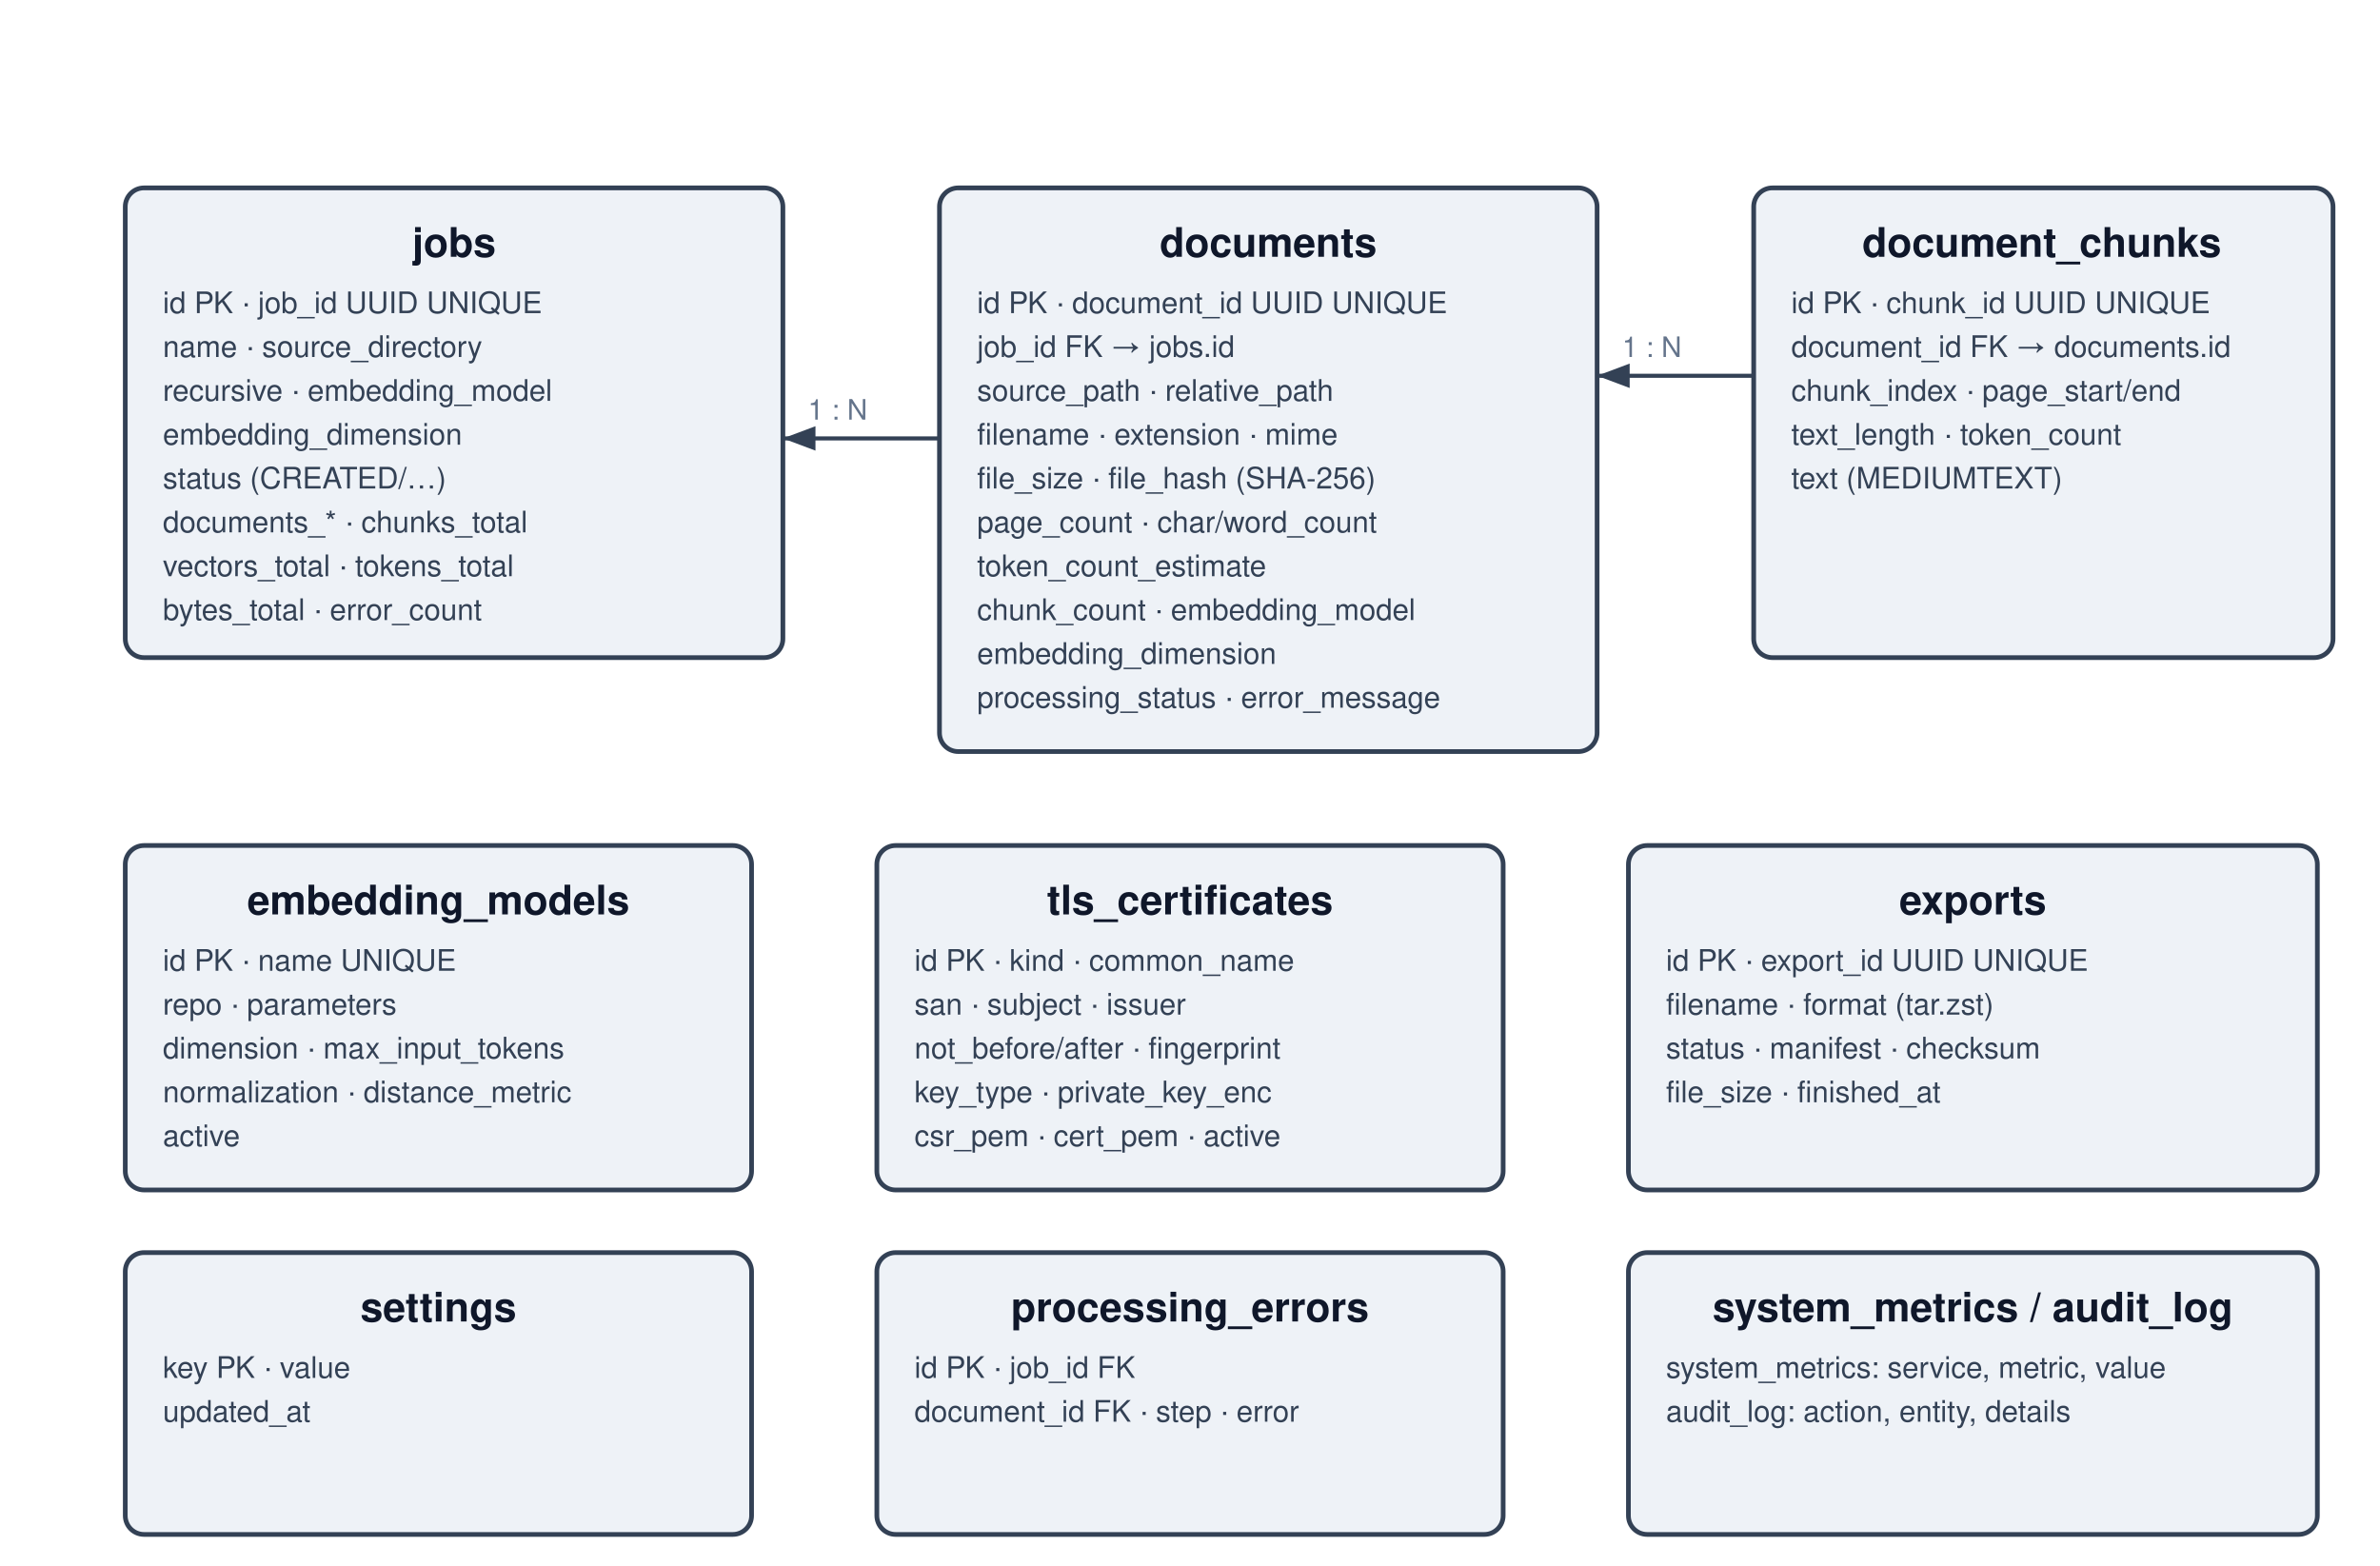
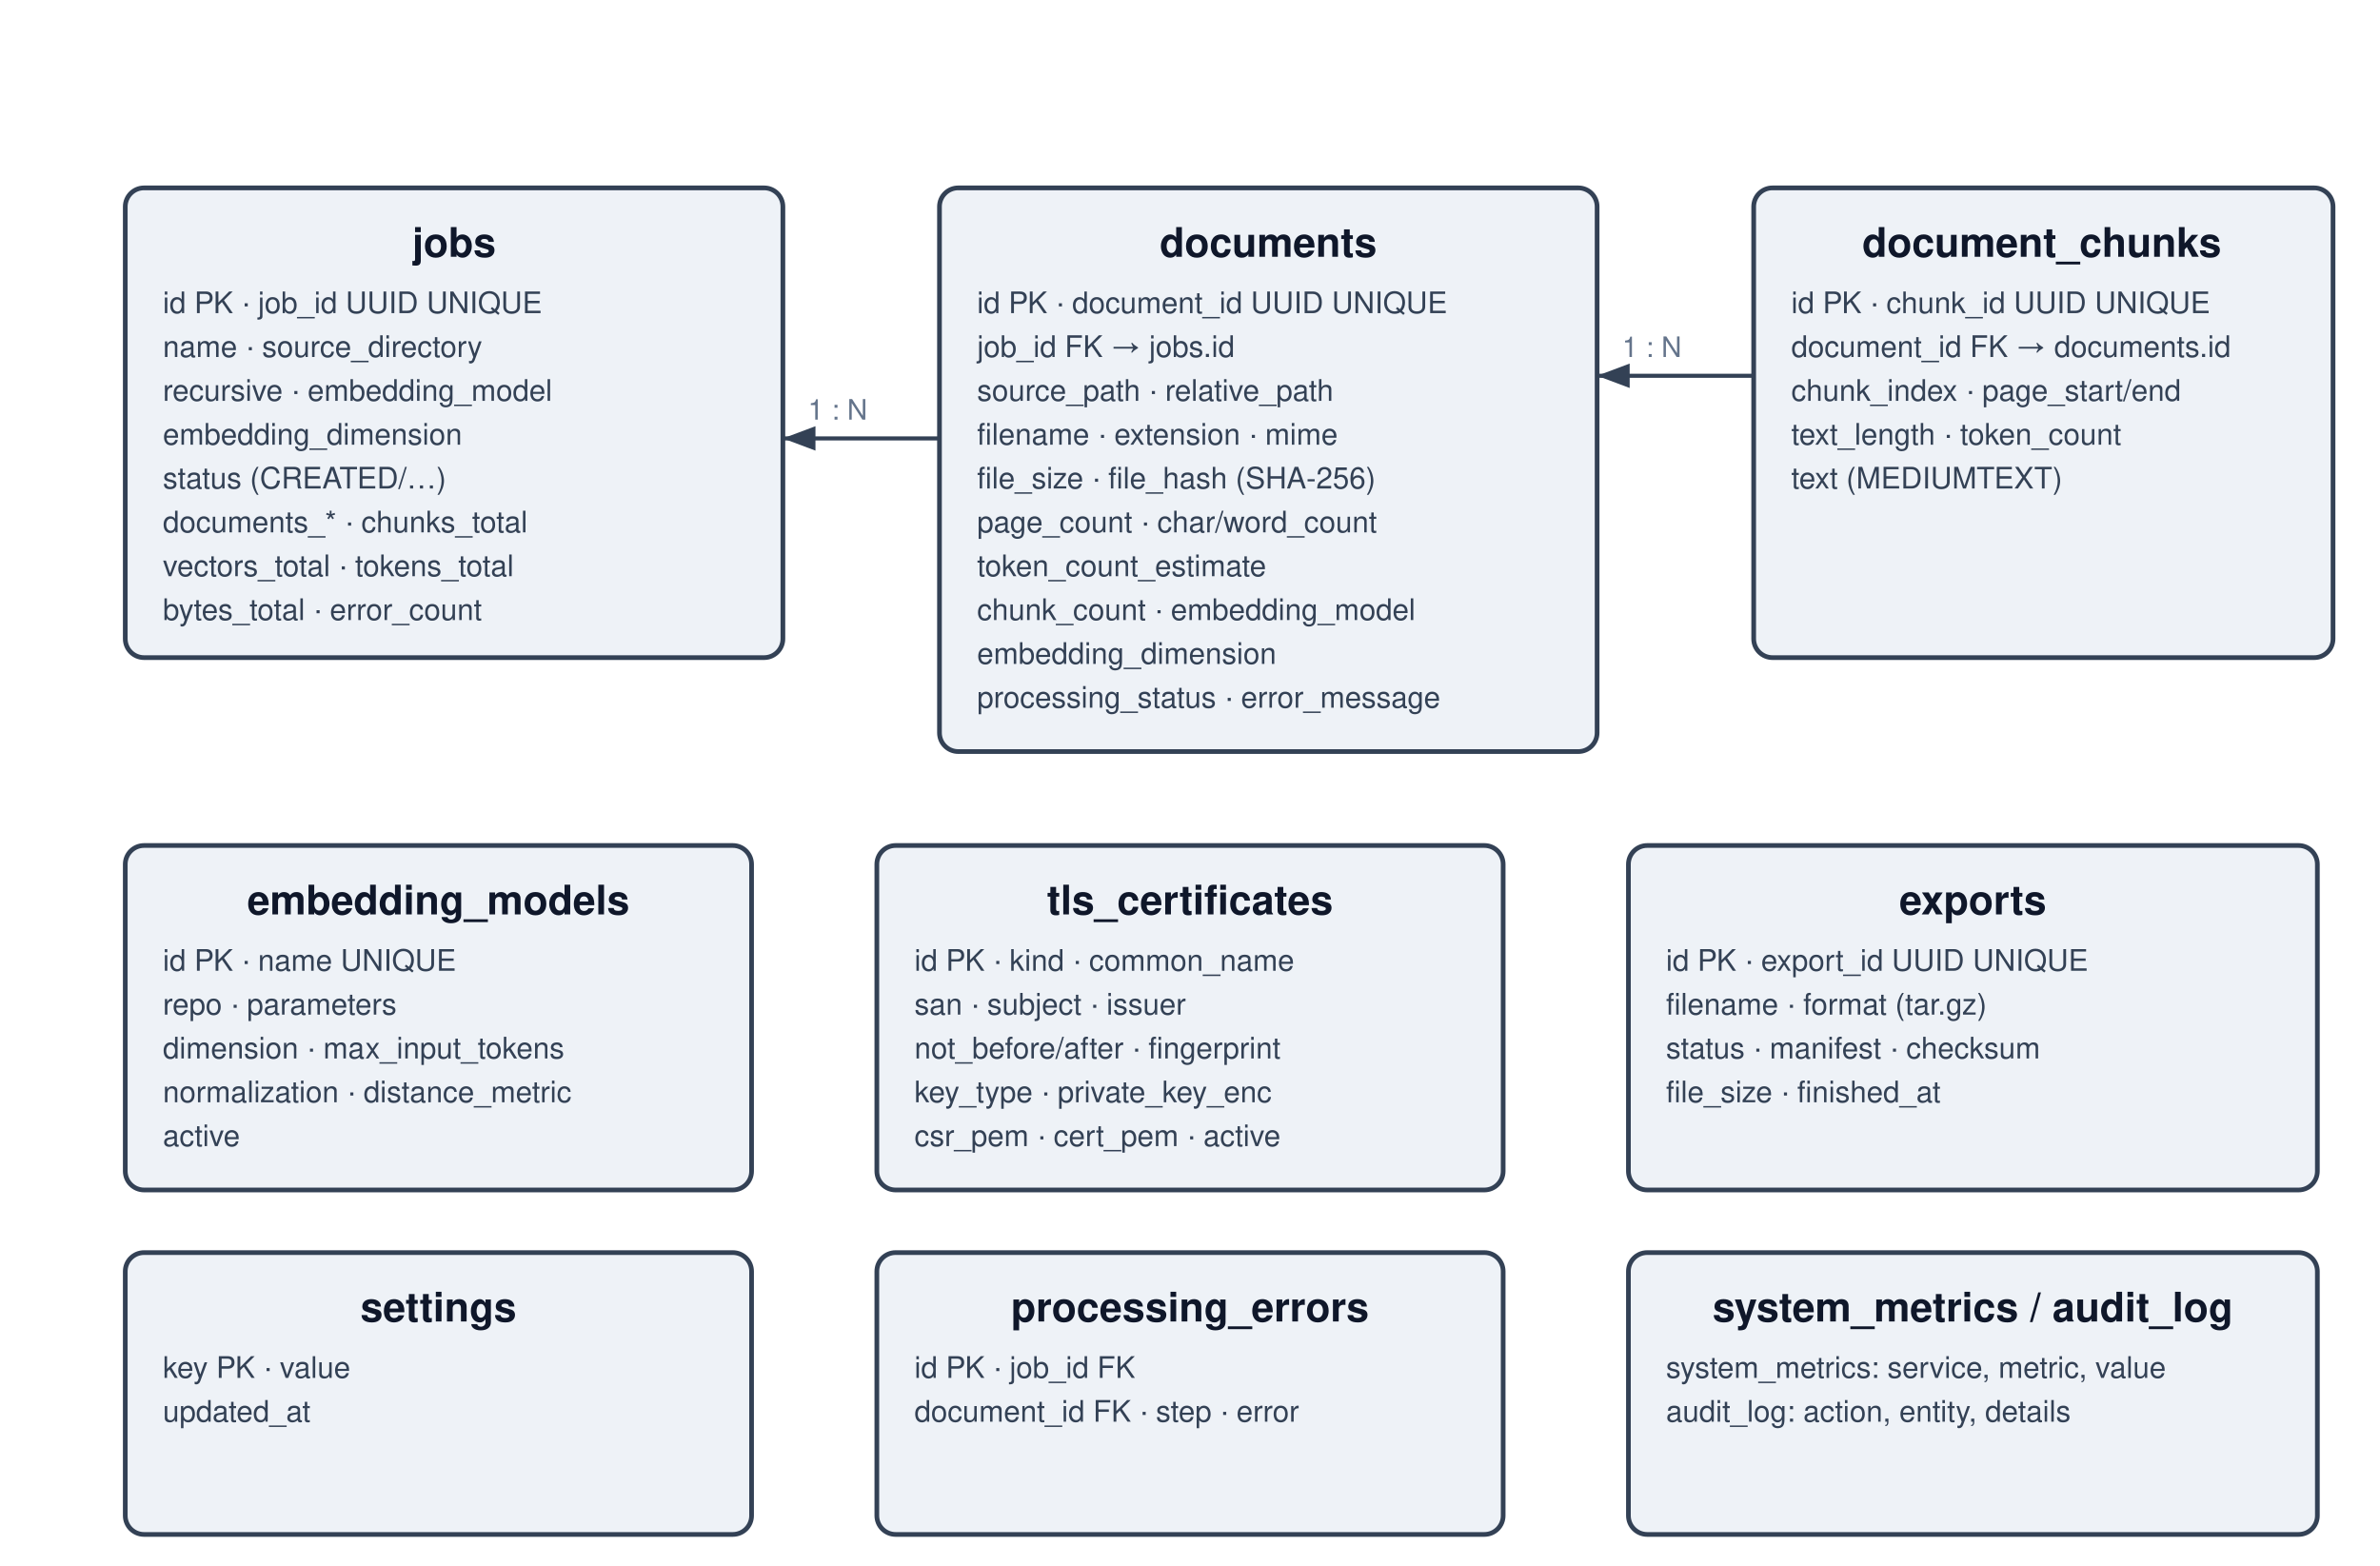
<svg xmlns="http://www.w3.org/2000/svg" width="760" height="500" viewBox="0 0 760 500" font-family="Helvetica, Arial, sans-serif">
  <style>
    .box { fill:#eef2f7; stroke:#334155; stroke-width:1.5; rx:6; }
    .title { font-size:13px; font-weight:bold; fill:#0f172a; }
    .col { font-size:9.5px; fill:#334155; }
    .arrow { stroke:#334155; stroke-width:1.3; fill:none; marker-end:url(#arr); }
    .rel { font-size:9px; fill:#64748b; }
  </style>
  <defs>
    <marker id="arr" markerWidth="10" markerHeight="10" refX="8" refY="3" orient="auto">
      <path d="M0,0 L8,3 L0,6 Z" fill="#334155" />
    </marker>
  </defs>
  <rect x="40" y="60" width="210" height="150" class="box" />
  <text x="145" y="82" text-anchor="middle" class="title">jobs</text>
  <text x="52" y="100" class="col">id PK · job_id UUID UNIQUE</text>
  <text x="52" y="114" class="col">name · source_directory</text>
  <text x="52" y="128" class="col">recursive · embedding_model</text>
  <text x="52" y="142" class="col">embedding_dimension</text>
  <text x="52" y="156" class="col">status (CREATED/…)</text>
  <text x="52" y="170" class="col">documents_* · chunks_total</text>
  <text x="52" y="184" class="col">vectors_total · tokens_total</text>
  <text x="52" y="198" class="col">bytes_total · error_count</text>
  <rect x="300" y="60" width="210" height="180" class="box" />
  <text x="405" y="82" text-anchor="middle" class="title">documents</text>
  <text x="312" y="100" class="col">id PK · document_id UUID UNIQUE</text>
  <text x="312" y="114" class="col">job_id FK → jobs.id</text>
  <text x="312" y="128" class="col">source_path · relative_path</text>
  <text x="312" y="142" class="col">filename · extension · mime</text>
  <text x="312" y="156" class="col">file_size · file_hash (SHA-256)</text>
  <text x="312" y="170" class="col">page_count · char/word_count</text>
  <text x="312" y="184" class="col">token_count_estimate</text>
  <text x="312" y="198" class="col">chunk_count · embedding_model</text>
  <text x="312" y="212" class="col">embedding_dimension</text>
  <text x="312" y="226" class="col">processing_status · error_message</text>
  <rect x="560" y="60" width="185" height="150" class="box" />
  <text x="652" y="82" text-anchor="middle" class="title">document_chunks</text>
  <text x="572" y="100" class="col">id PK · chunk_id UUID UNIQUE</text>
  <text x="572" y="114" class="col">document_id FK → documents.id</text>
  <text x="572" y="128" class="col">chunk_index · page_start/end</text>
  <text x="572" y="142" class="col">text_length · token_count</text>
  <text x="572" y="156" class="col">text (MEDIUMTEXT)</text>
  <line x1="300" y1="140" x2="250" y2="140" class="arrow" />
  <text x="258" y="134" class="rel">1 : N</text>
  <line x1="560" y1="120" x2="510" y2="120" class="arrow" />
  <text x="518" y="114" class="rel">1 : N</text>
  <rect x="40" y="270" width="200" height="110" class="box" />
  <text x="140" y="292" text-anchor="middle" class="title">embedding_models</text>
  <text x="52" y="310" class="col">id PK · name UNIQUE</text>
  <text x="52" y="324" class="col">repo · parameters</text>
  <text x="52" y="338" class="col">dimension · max_input_tokens</text>
  <text x="52" y="352" class="col">normalization · distance_metric</text>
  <text x="52" y="366" class="col">active</text>
  <rect x="280" y="270" width="200" height="110" class="box" />
  <text x="380" y="292" text-anchor="middle" class="title">tls_certificates</text>
  <text x="292" y="310" class="col">id PK · kind · common_name</text>
  <text x="292" y="324" class="col">san · subject · issuer</text>
  <text x="292" y="338" class="col">not_before/after · fingerprint</text>
  <text x="292" y="352" class="col">key_type · private_key_enc</text>
  <text x="292" y="366" class="col">csr_pem · cert_pem · active</text>
  <rect x="520" y="270" width="220" height="110" class="box" />
  <text x="630" y="292" text-anchor="middle" class="title">exports</text>
  <text x="532" y="310" class="col">id PK · export_id UUID UNIQUE</text>
-   <text x="532" y="324" class="col">filename · format (tar.zst)</text>
+   <text x="532" y="324" class="col">filename · format (tar.gz)</text>
  <text x="532" y="338" class="col">status · manifest · checksum</text>
  <text x="532" y="352" class="col">file_size · finished_at</text>
  <rect x="40" y="400" width="200" height="90" class="box" />
  <text x="140" y="422" text-anchor="middle" class="title">settings</text>
  <text x="52" y="440" class="col">key PK · value</text>
  <text x="52" y="454" class="col">updated_at</text>
  <rect x="280" y="400" width="200" height="90" class="box" />
  <text x="380" y="422" text-anchor="middle" class="title">processing_errors</text>
  <text x="292" y="440" class="col">id PK · job_id FK</text>
  <text x="292" y="454" class="col">document_id FK · step · error</text>
  <rect x="520" y="400" width="220" height="90" class="box" />
  <text x="630" y="422" text-anchor="middle" class="title">system_metrics / audit_log</text>
  <text x="532" y="440" class="col">system_metrics: service, metric, value</text>
  <text x="532" y="454" class="col">audit_log: action, entity, details</text>
</svg>
